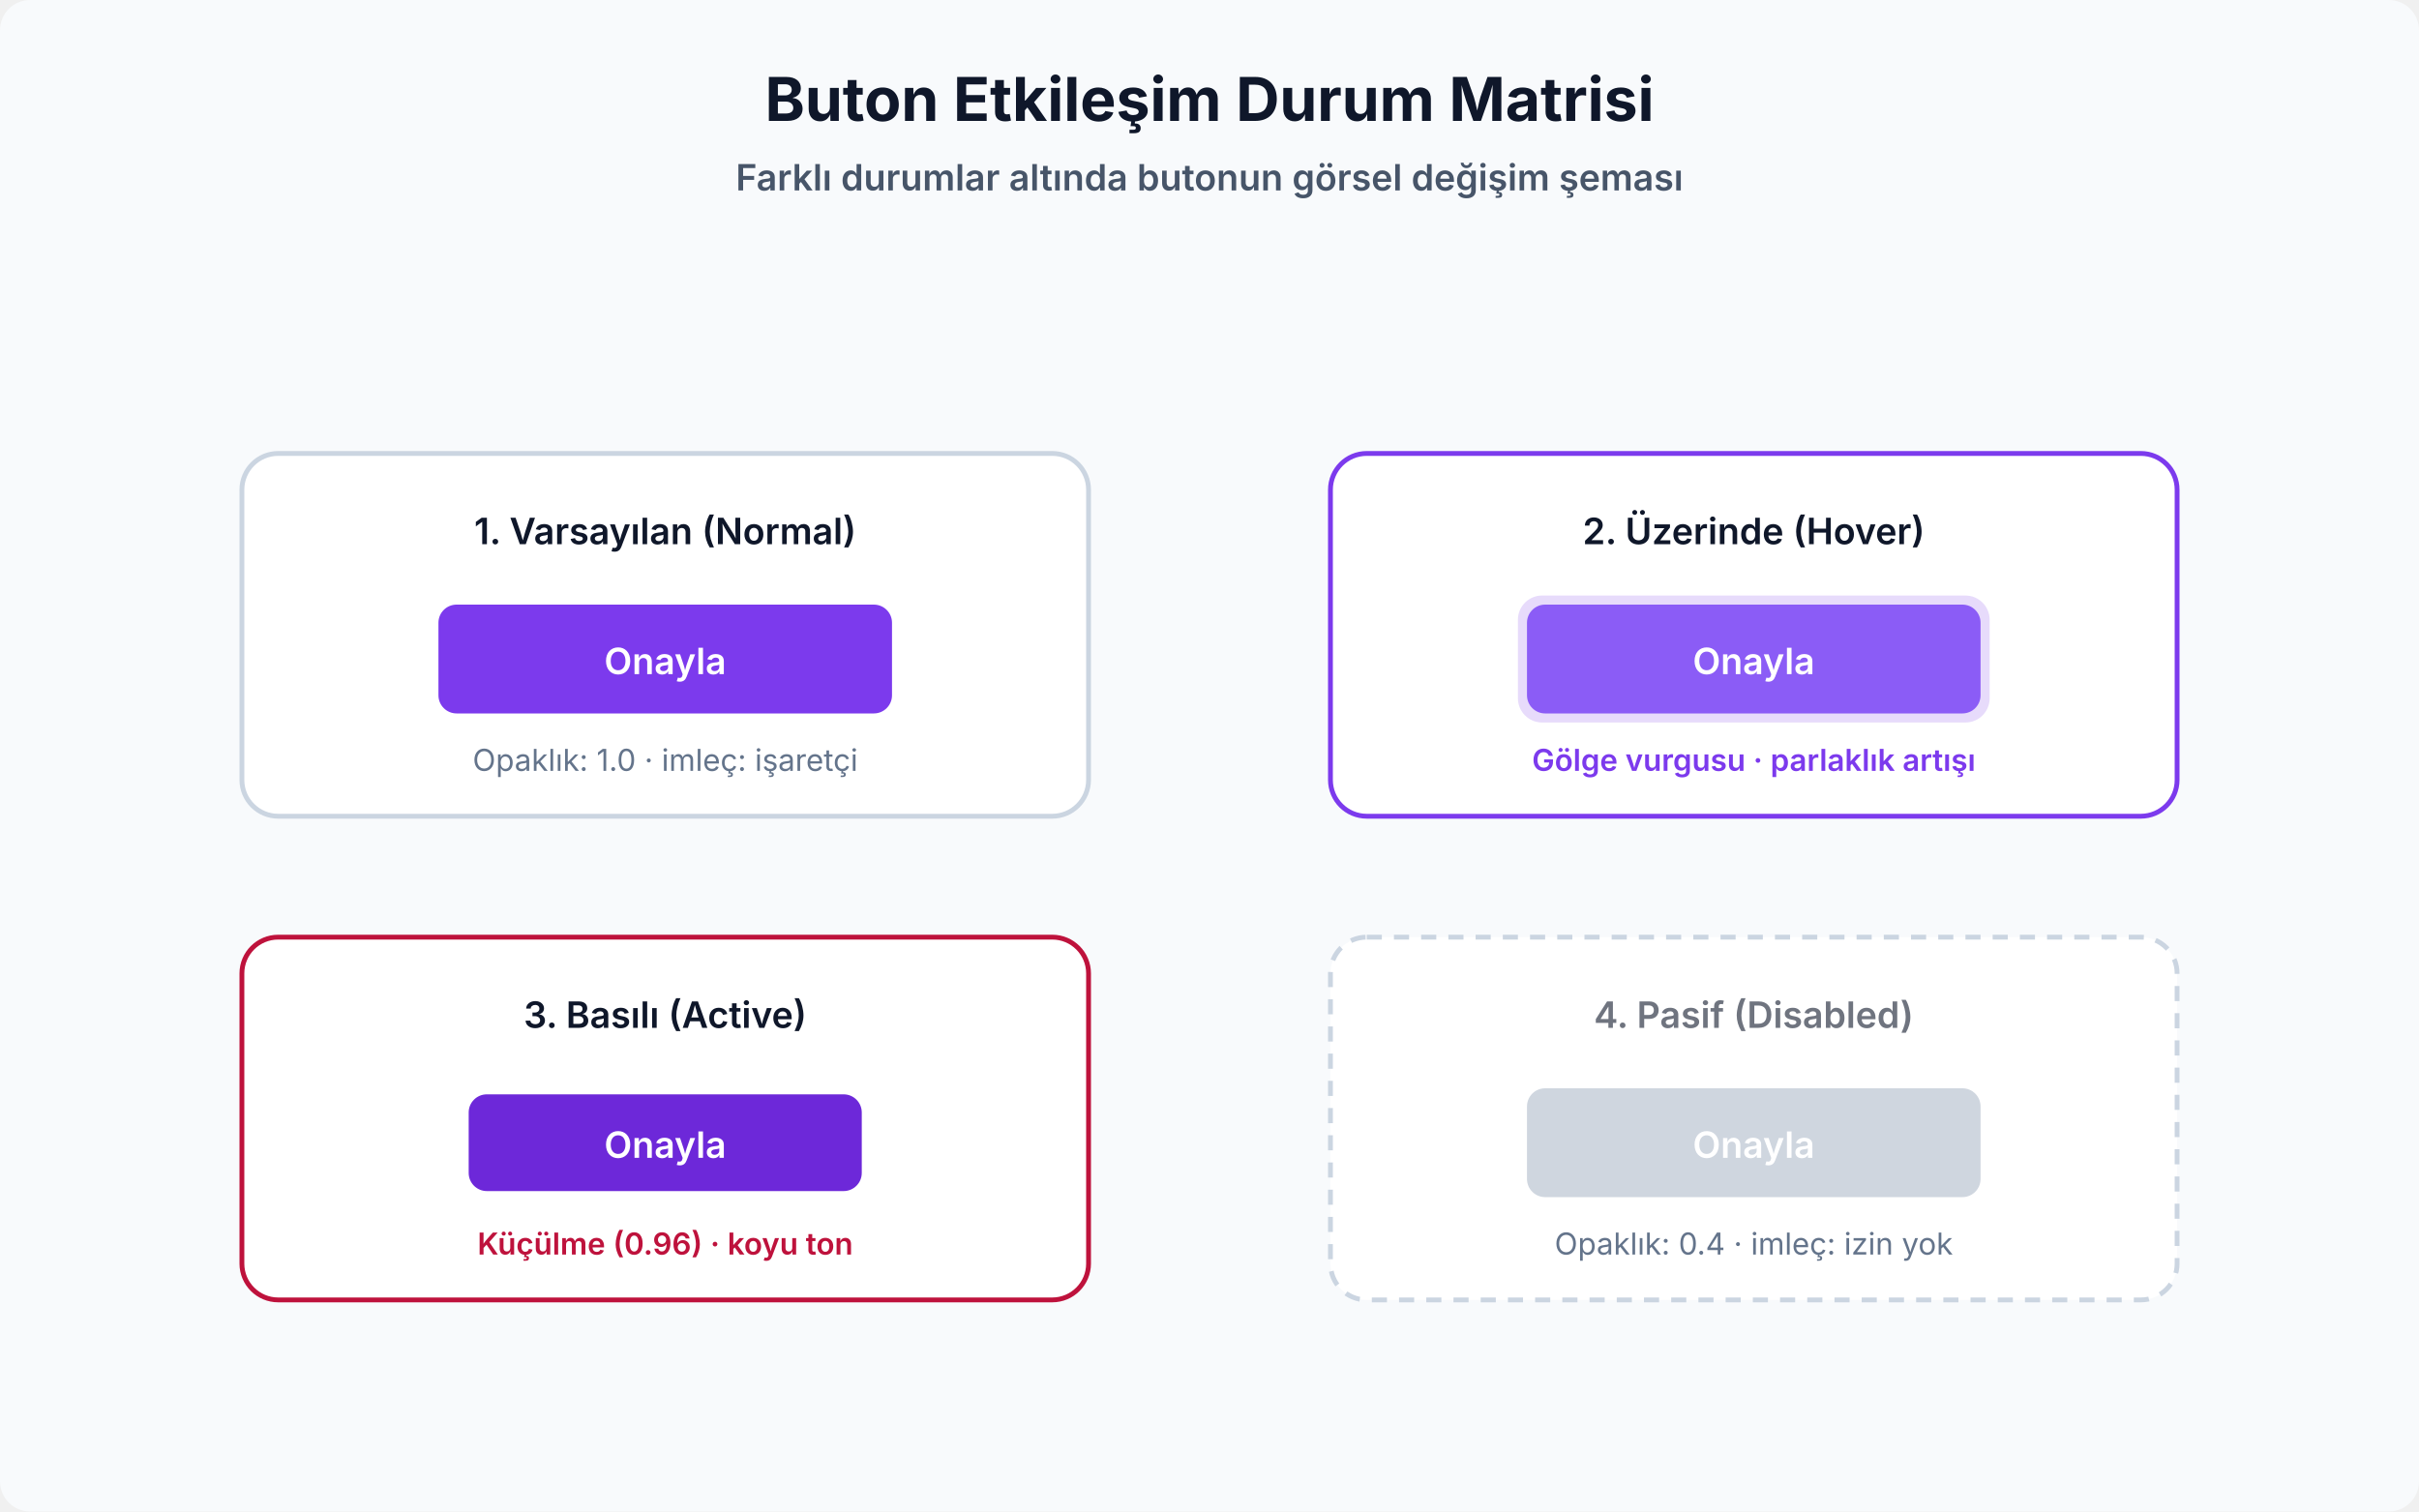
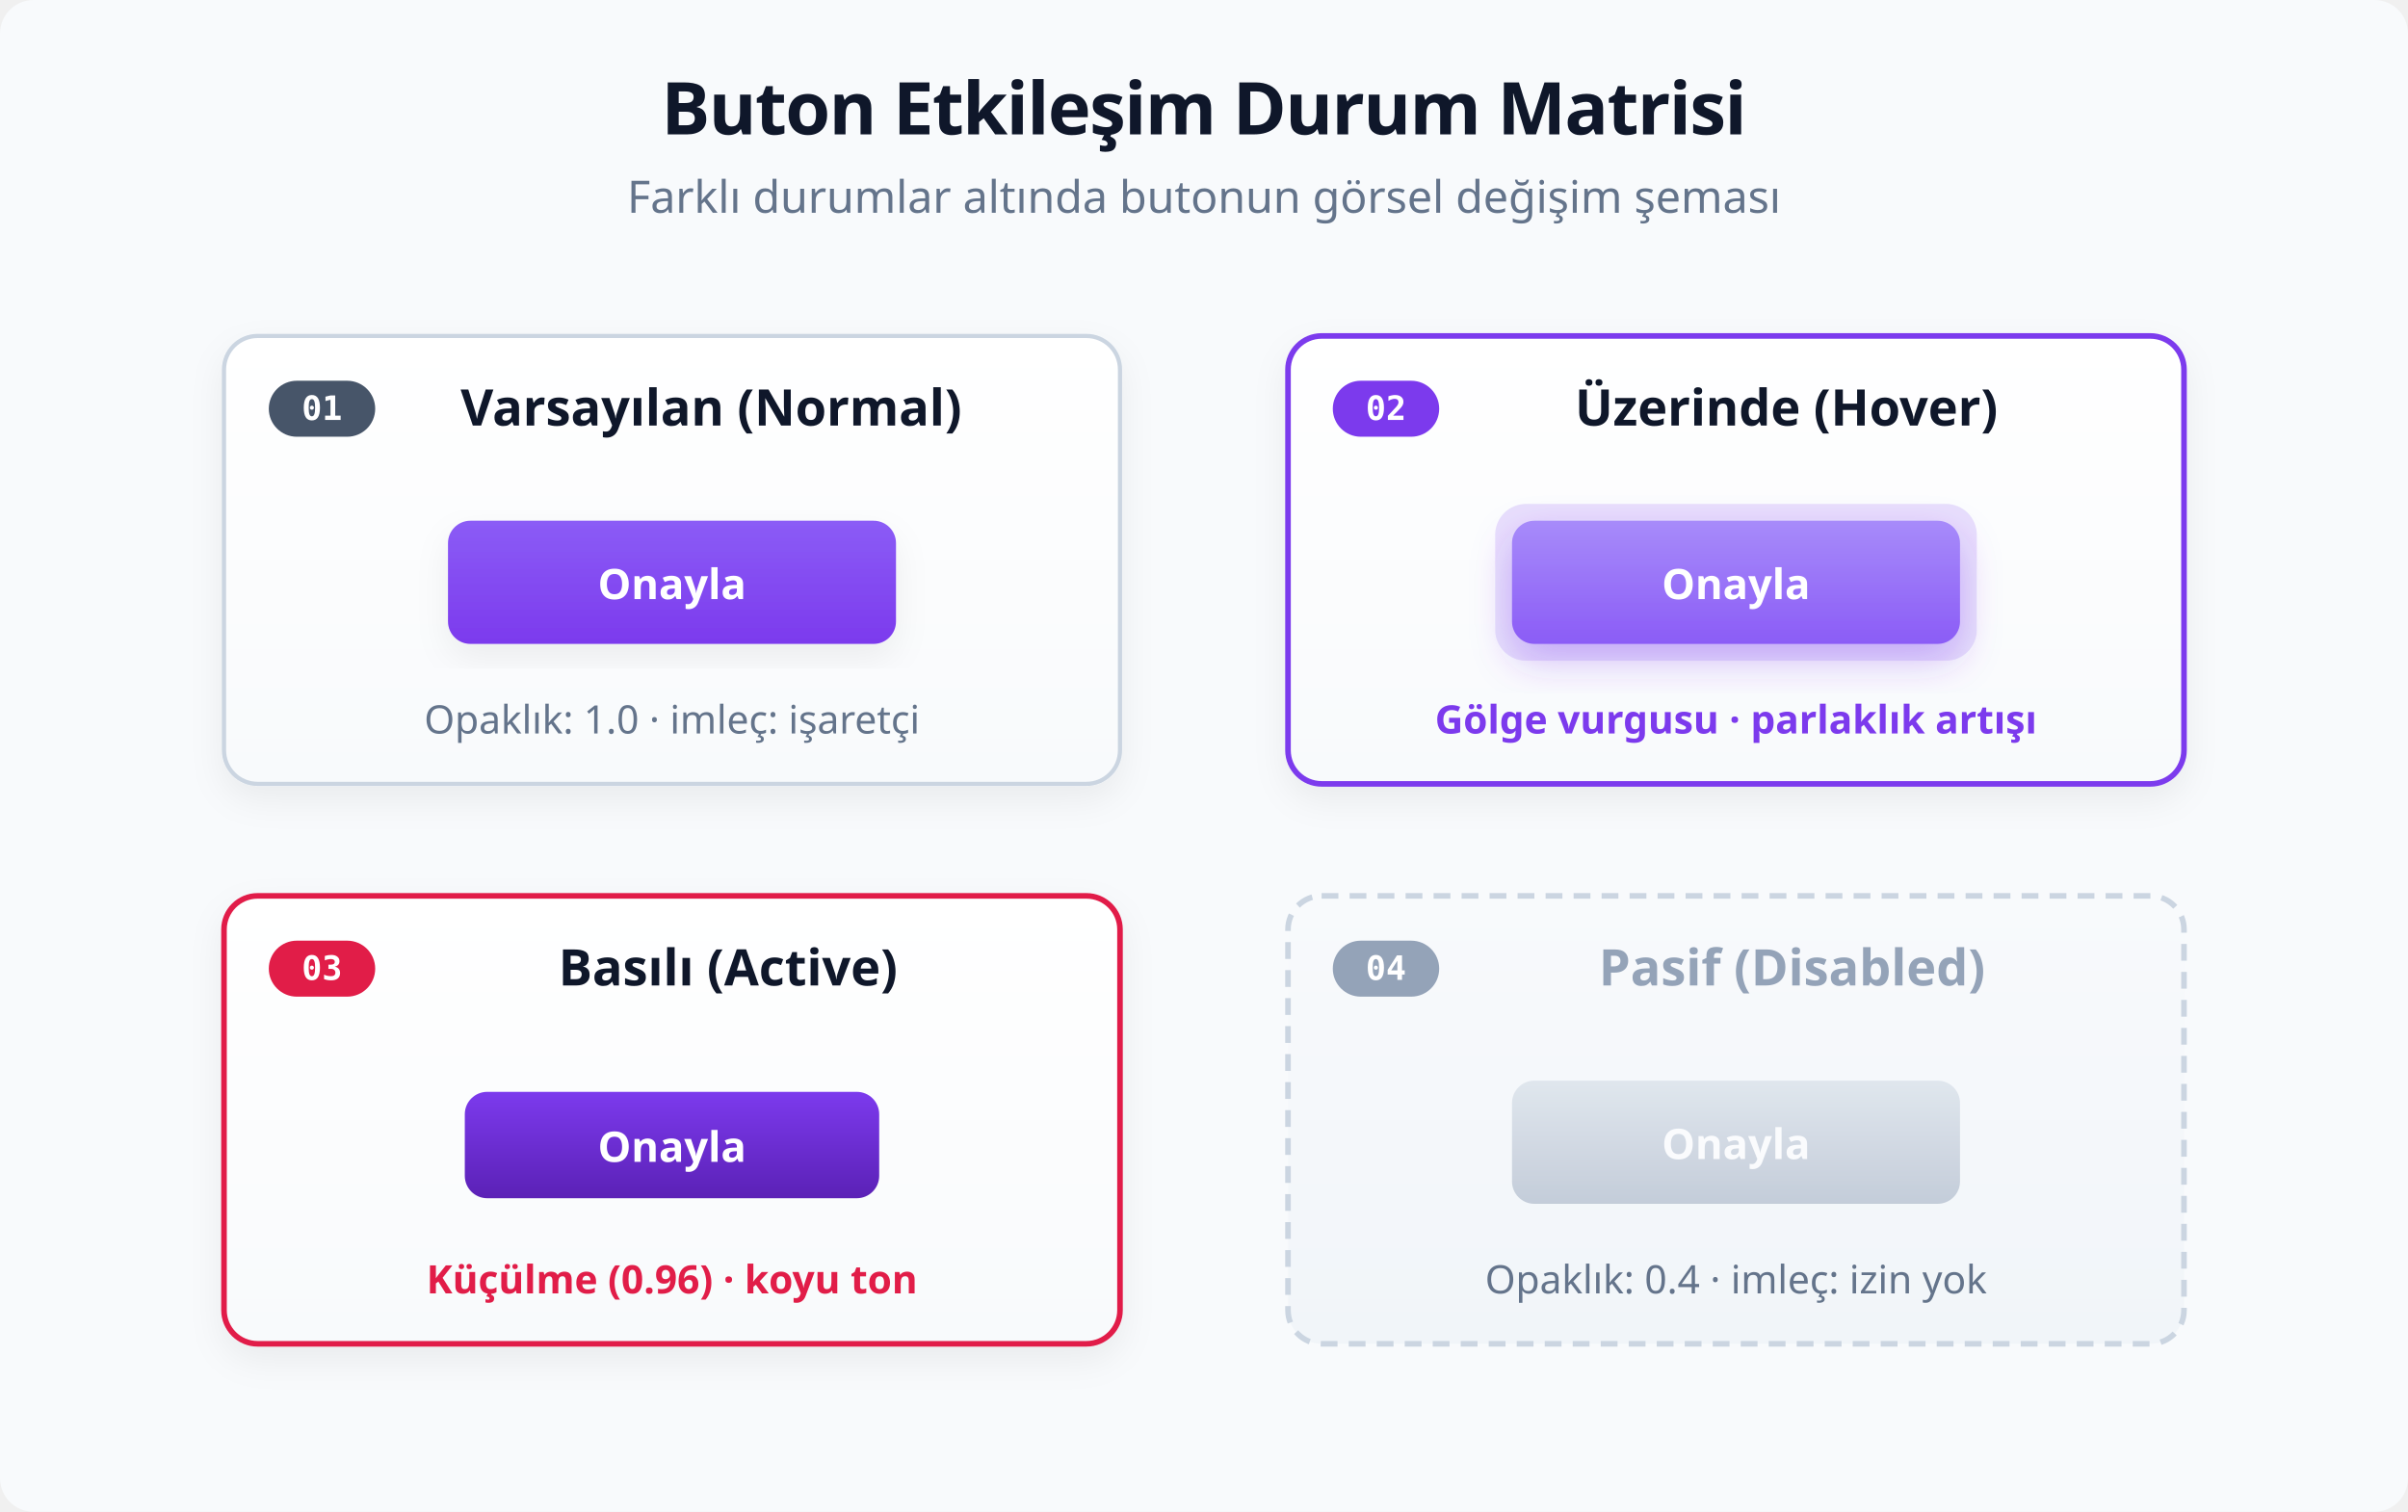
- <svg xmlns="http://www.w3.org/2000/svg" viewBox="0 0 800 500">
+ <svg xmlns="http://www.w3.org/2000/svg" viewBox="0 0 860 540">
  <defs>
-     <marker id="aSlate" viewBox="0 0 1 1" refX="0" refY="0" markerWidth="1" markerHeight="1" orient="auto-start-reverse" overflow="visible" preserveAspectRatio="xMidYMid">
-       <path d="M 5.77 0 L -2.88 5 V -5 Z" transform="scale(0.5)" fill="#64748b" stroke="#64748b" stroke-width="1pt" />
-     </marker>
-     <marker id="dot-aSlate" viewBox="0 0 7 7" refX="3.5" refY="3.5" markerWidth="7" markerHeight="7" markerUnits="userSpaceOnUse">
-       <circle cx="3.5" cy="3.5" r="3.5" fill="#64748b" />
-     </marker>
+     <filter id="shadow" x="-20%" y="-20%" width="140%" height="140%">
+       <feDropShadow dx="0" dy="5" stdDeviation="6" flood-color="#0f172a" flood-opacity="0.06" />
+     </filter>
+     <filter id="btn-shadow" x="-40%" y="-40%" width="180%" height="180%">
+       <feDropShadow dx="0" dy="6" stdDeviation="7" flood-color="#7c3aed" flood-opacity="0.32" />
+     </filter>
+     <linearGradient id="g-card" x1="0" y1="0" x2="0" y2="1">
+       <stop offset="0" stop-color="#ffffff" />
+       <stop offset="1" stop-color="#f8fafc" />
+     </linearGradient>
+     <linearGradient id="g-card-dim" x1="0" y1="0" x2="0" y2="1">
+       <stop offset="0" stop-color="#f8fafc" />
+       <stop offset="1" stop-color="#f1f5f9" />
+     </linearGradient>
+     <linearGradient id="g-violet" x1="0" y1="0" x2="0" y2="1">
+       <stop offset="0" stop-color="#8b5cf6" />
+       <stop offset="1" stop-color="#7c3aed" />
+     </linearGradient>
+     <linearGradient id="g-violet-hover" x1="0" y1="0" x2="0" y2="1">
+       <stop offset="0" stop-color="#a78bfa" />
+       <stop offset="1" stop-color="#8b5cf6" />
+     </linearGradient>
+     <linearGradient id="g-violet-deep" x1="0" y1="0" x2="0" y2="1">
+       <stop offset="0" stop-color="#7c3aed" />
+       <stop offset="1" stop-color="#5b21b6" />
+     </linearGradient>
+     <linearGradient id="g-slate" x1="0" y1="0" x2="0" y2="1">
+       <stop offset="0" stop-color="#cbd5e1" />
+       <stop offset="1" stop-color="#94a3b8" />
+     </linearGradient>
    <style>
-       text{font-family:system-ui,-apple-system,"Segoe UI",sans-serif}
-       .title{font-size:20px;font-weight:700;fill:#0f172a}
-       .sub{font-size:12px;font-weight:600;fill:#475569}
-       .h{font-size:13px;font-weight:700;fill:#0f172a}
-       .t{font-size:12px;font-weight:600;fill:#0f172a}
-       .body{font-size:11px;fill:#475569}
-       .small{font-size:10px;fill:#64748b}
-       .card{fill:#fff;stroke-width:1.6}
-       .tEmerald{fill:#059669}.tViolet{fill:#7c3aed}.tAmber{fill:#d97706}.tRose{fill:#be123c}.tSlate{fill:#64748b}.tWhite{fill:#fff}
+       text { font-family: system-ui, -apple-system, sans-serif; }
+       .title { font: 800 26px system-ui; fill: #0f172a; letter-spacing: -0.5px; }
+       .subtitle { font: 500 16px system-ui; fill: #64748b; }
+       .card-title { font: 800 18px system-ui; fill: #0f172a; }
+       .btn-text { font: 700 15px system-ui; fill: #ffffff; }
+       .note { font: 500 14px system-ui; fill: #64748b; }
+       .note-violet { font: 700 14px system-ui; fill: #7c3aed; }
+       .note-rose { font: 700 14px system-ui; fill: #e11d48; }
+       .badge { font: 800 12px ui-monospace, SFMono-Regular, monospace; fill: #ffffff; }
+       @keyframes pulseRing {
+         0%   { opacity: 1; }
+         50%  { opacity: 0.65; }
+         100% { opacity: 1; }
+       }
+       @keyframes cardFocus {
+         0%, 100% { opacity: 1; }
+         50%      { opacity: 0.78; }
+       }
+       .hover-ring { animation: pulseRing 9s ease-in-out infinite; }
+       .focus-card { animation: cardFocus 9s ease-in-out infinite; transform-box: fill-box; transform-origin: center; }
+       @media (prefers-reduced-motion: reduce) {
+         .hover-ring, .focus-card { animation: none; }
+       }
    </style>
  </defs>
-   <rect width="100%" height="100%" rx="10" fill="#f8fafc" />
-   <text x="400" y="40" text-anchor="middle" class="title">Buton Etkileşim Durum Matrisi</text>
-   <text x="400" y="63" text-anchor="middle" class="sub">Farklı durumlar altında butonun görsel değişim şeması</text>
-   <g transform="translate(80,150)">
-     <rect width="280" height="120" rx="12" class="card" stroke="#cbd5e1" />
-     <text x="140" y="30" text-anchor="middle" class="t">1. Varsayılan (Normal)</text>
-     <g transform="translate(65,50)">
-       <rect width="150" height="36" rx="6" fill="#7c3aed" />
-       <text x="75" y="23" text-anchor="middle" class="t tWhite">Onayla</text>
+   <rect width="100%" height="100%" rx="12" fill="#f8fafc" />
+   <text x="430" y="48" text-anchor="middle" class="title">Buton Etkileşim Durum Matrisi</text>
+   <text x="430" y="76" text-anchor="middle" class="subtitle">Farklı durumlar altında butonun görsel değişim şeması</text>
+   <g transform="translate(80, 120)">
+     <rect width="320" height="160" rx="12" fill="url(#g-card)" stroke="#cbd5e1" stroke-width="1.5" filter="url(#shadow)" />
+     <rect x="16" y="16" width="38" height="20" rx="10" fill="#475569" />
+     <text x="35" y="30" text-anchor="middle" class="badge">01</text>
+     <text x="174" y="32" text-anchor="middle" class="card-title">Varsayılan (Normal)</text>
+     <g transform="translate(80, 66)">
+       <rect width="160" height="44" rx="8" fill="url(#g-violet)" filter="url(#shadow)" />
+       <text x="80" y="28" text-anchor="middle" class="btn-text">Onayla</text>
    </g>
-     <text x="140" y="105" text-anchor="middle" class="small">Opaklık: 1.0 · imleç: işaretçi</text>
+     <text x="160" y="142" text-anchor="middle" class="note">Opaklık: 1.0 · imleç: işaretçi</text>
  </g>
-   <g transform="translate(440,150)">
-     <rect width="280" height="120" rx="12" class="card" stroke="#7c3aed" />
-     <text x="140" y="30" text-anchor="middle" class="t">2. Üzerinde (Hover)</text>
-     <g transform="translate(65,50)">
-       <rect x="-3" y="-3" width="156" height="42" rx="8" fill="#7c3aed" fill-opacity="0.18" />
-       <rect width="150" height="36" rx="6" fill="#8b5cf6" />
-       <text x="75" y="23" text-anchor="middle" class="t tWhite">Onayla</text>
+   <g transform="translate(460, 120)">
+     <rect width="320" height="160" rx="12" fill="url(#g-card)" stroke="#7c3aed" stroke-width="2" filter="url(#shadow)" />
+     <rect x="16" y="16" width="38" height="20" rx="10" fill="#7c3aed" />
+     <text x="35" y="30" text-anchor="middle" class="badge">02</text>
+     <text x="178" y="32" text-anchor="middle" class="card-title">Üzerinde (Hover)</text>
+     <g transform="translate(80, 66)">
+       <rect class="hover-ring" x="-6" y="-6" width="172" height="56" rx="11" fill="#8b5cf6" fill-opacity="0.18" />
+       <rect width="160" height="44" rx="8" fill="url(#g-violet-hover)" filter="url(#btn-shadow)" />
+       <text x="80" y="28" text-anchor="middle" class="btn-text">Onayla</text>
    </g>
-     <text x="140" y="105" text-anchor="middle" class="small tViolet" font-weight="600">Gölge vurgusu · parlaklık artışı</text>
+     <text x="160" y="142" text-anchor="middle" class="note-violet">Gölge vurgusu · parlaklık artışı</text>
  </g>
-   <g transform="translate(80,310)">
-     <rect width="280" height="120" rx="12" class="card" stroke="#be123c" />
-     <text x="140" y="30" text-anchor="middle" class="t">3. Basılı (Active)</text>
-     <g transform="translate(75,52)">
-       <rect width="130" height="32" rx="6" fill="#6d28d9" />
-       <text x="65" y="21" text-anchor="middle" class="t tWhite">Onayla</text>
+   <g transform="translate(80, 320)">
+     <rect width="320" height="160" rx="12" fill="url(#g-card)" stroke="#e11d48" stroke-width="2" filter="url(#shadow)" />
+     <rect x="16" y="16" width="38" height="20" rx="10" fill="#e11d48" />
+     <text x="35" y="30" text-anchor="middle" class="badge">03</text>
+     <text x="180" y="32" text-anchor="middle" class="card-title">Basılı (Active)</text>
+     <g transform="translate(86, 70)">
+       <rect width="148" height="38" rx="8" fill="url(#g-violet-deep)" />
+       <text x="74" y="25" text-anchor="middle" class="btn-text">Onayla</text>
    </g>
-     <text x="140" y="105" text-anchor="middle" class="small tRose" font-weight="600">Küçülme (0.96) · koyu ton</text>
+     <text x="160" y="142" text-anchor="middle" class="note-rose">Küçülme (0.96) · koyu ton</text>
  </g>
-   <g transform="translate(440,310)">
-     <rect width="280" height="120" rx="12" class="card" stroke="#cbd5e1" stroke-dasharray="5,4" />
-     <text x="140" y="30" text-anchor="middle" class="t" opacity="0.6">4. Pasif (Disabled)</text>
-     <g transform="translate(65,50)" opacity="0.45">
-       <rect width="150" height="36" rx="6" fill="#94a3b8" />
-       <text x="75" y="23" text-anchor="middle" class="t tWhite">Onayla</text>
+   <g transform="translate(460, 320)">
+     <rect width="320" height="160" rx="12" fill="url(#g-card-dim)" stroke="#cbd5e1" stroke-width="2" stroke-dasharray="6 4" />
+     <rect x="16" y="16" width="38" height="20" rx="10" fill="#94a3b8" />
+     <text x="35" y="30" text-anchor="middle" class="badge">04</text>
+     <text x="180" y="32" text-anchor="middle" class="card-title" style="fill:#94a3b8">Pasif (Disabled)</text>
+     <g transform="translate(80, 66)" opacity="0.5">
+       <rect width="160" height="44" rx="8" fill="url(#g-slate)" />
+       <text x="80" y="28" text-anchor="middle" class="btn-text">Onayla</text>
    </g>
-     <text x="140" y="105" text-anchor="middle" class="small">Opaklık: 0.4 · imleç: izin yok</text>
+     <text x="160" y="142" text-anchor="middle" class="note">Opaklık: 0.4 · imleç: izin yok</text>
  </g>
</svg>
